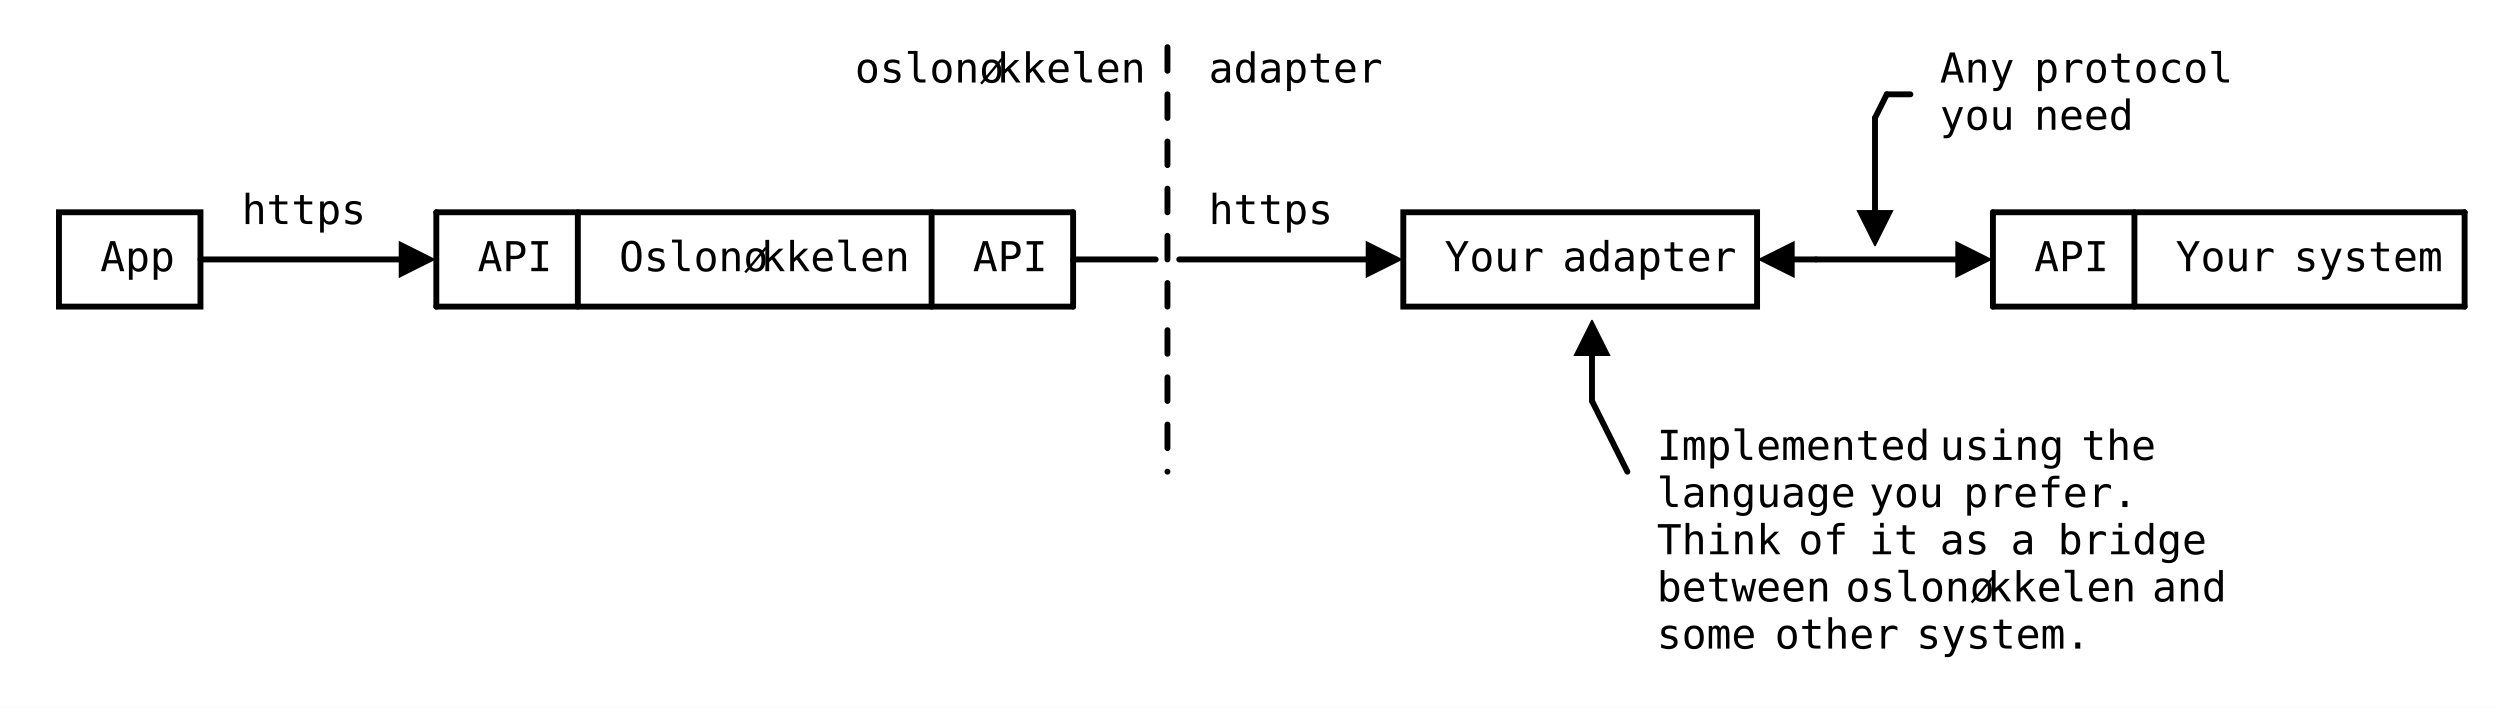
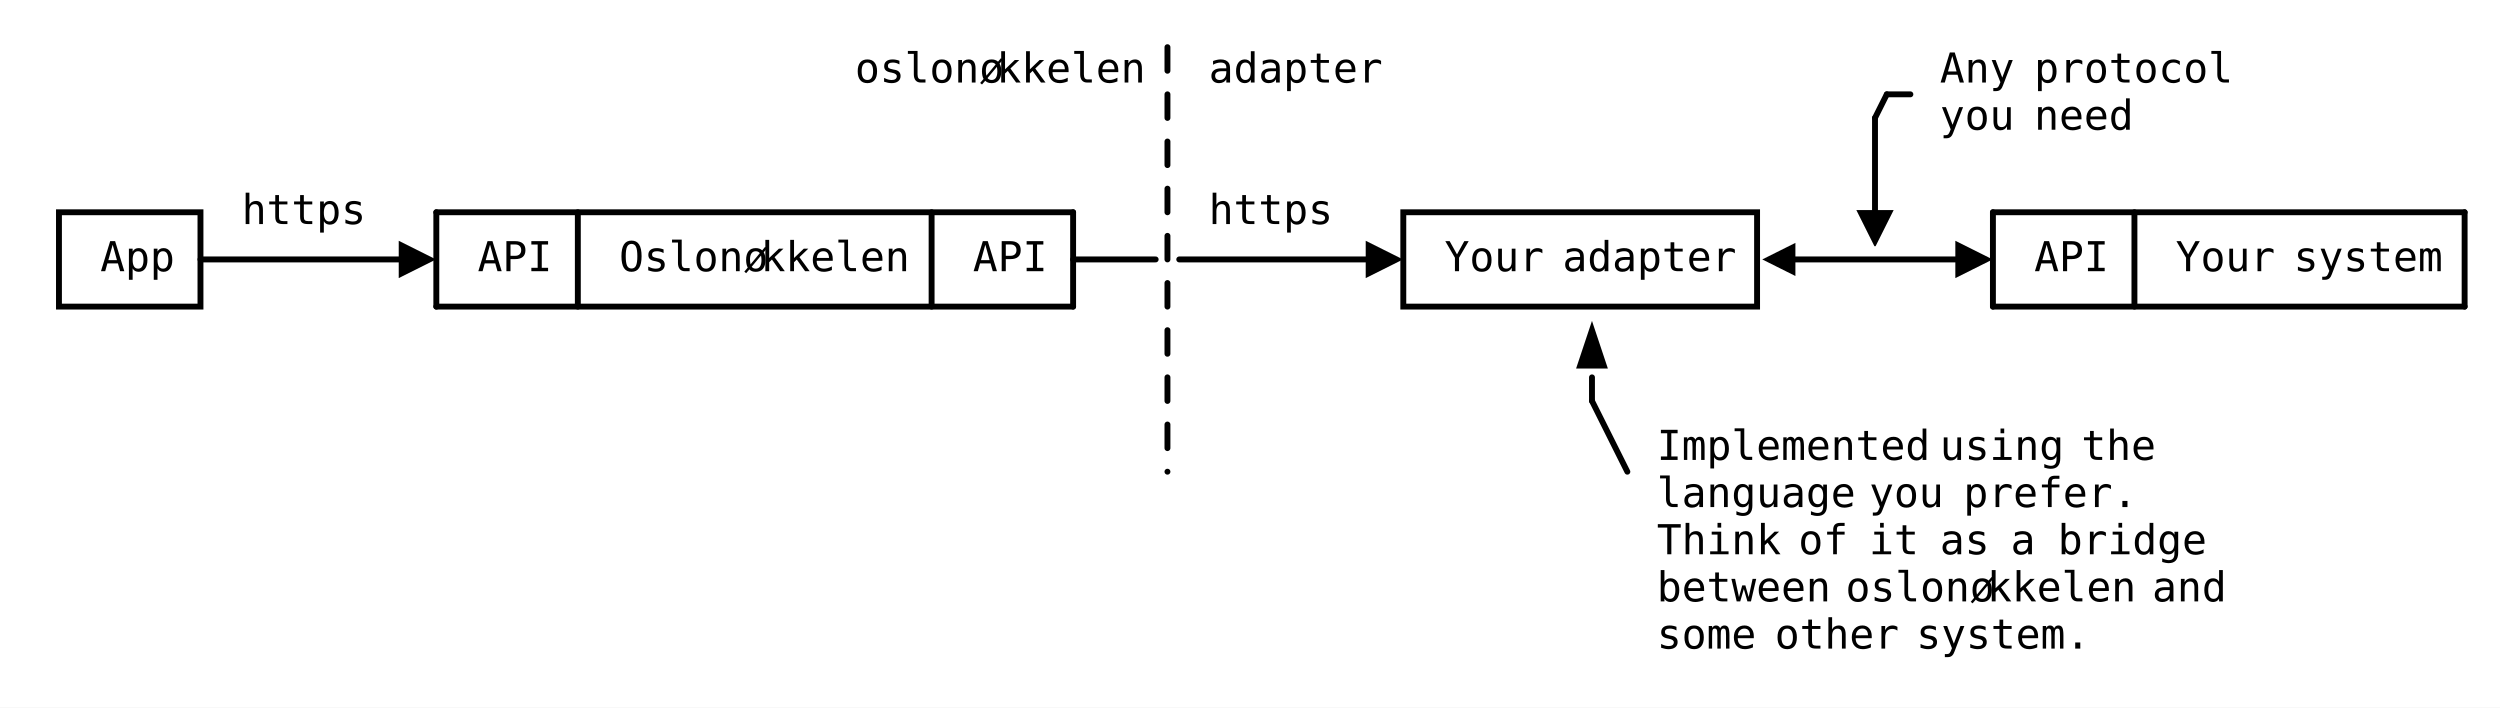
<svg xmlns="http://www.w3.org/2000/svg" height="240" preserveAspectRatio="xMidYMid meet" viewBox="0 0 848 240" width="848">
  <style>line, path, circle,rect,polygon {
                          stroke: black;
                          stroke-width: 2;
                          stroke-opacity: 1;
                          fill-opacity: 1;
                          stroke-linecap: round;
                          stroke-linejoin: miter;
                        }

                    text {
                        fill: black;
                        }
                        rect.backdrop{
                            stroke: none;
                            fill: white;
                        }
                        .broken{
                            stroke-dasharray: 8;
                        }
                        .filled{
                            fill: black;
                        }
                        .bg_filled{
                            fill: white;
                        }
                        .nofill{
                            fill: white;
                        }

                        text {
                         font-family: monospace;
                         font-size: 14px;
                        }

                        .end_marked_arrow{
                            marker-end: url(#arrow);
                         }
                        .start_marked_arrow{
                            marker-start: url(#arrow);
                         }

                        .end_marked_diamond{
                            marker-end: url(#diamond);
                         }
                        .start_marked_diamond{
                            marker-start: url(#diamond);
                         }

                        .end_marked_circle{
                            marker-end: url(#circle);
                         }
                        .start_marked_circle{
                            marker-start: url(#circle);
                         }

                        .end_marked_open_circle{
                            marker-end: url(#open_circle);
                         }
                        .start_marked_open_circle{
                            marker-start: url(#open_circle);
                         }

                        .end_marked_big_open_circle{
                            marker-end: url(#big_open_circle);
                         }
                        .start_marked_big_open_circle{
                            marker-start: url(#big_open_circle);
                         }

                         
                        </style>
  <defs>
    <marker id="arrow" markerHeight="7" markerWidth="7" orient="auto-start-reverse" refX="4" refY="2" viewBox="-2 -2 8 8">
      <polygon points="0,0 0,4 4,2 0,0" />
    </marker>
    <marker id="diamond" markerHeight="7" markerWidth="7" orient="auto-start-reverse" refX="4" refY="2" viewBox="-2 -2 8 8">
      <polygon points="0,2 2,0 4,2 2,4 0,2" />
    </marker>
    <marker id="circle" markerHeight="7" markerWidth="7" orient="auto-start-reverse" refX="4" refY="4" viewBox="0 0 8 8">
      <circle class="filled" cx="4" cy="4" r="2" />
    </marker>
    <marker id="open_circle" markerHeight="7" markerWidth="7" orient="auto-start-reverse" refX="4" refY="4" viewBox="0 0 8 8">
      <circle class="bg_filled" cx="4" cy="4" r="2" />
    </marker>
    <marker id="big_open_circle" markerHeight="7" markerWidth="7" orient="auto-start-reverse" refX="4" refY="4" viewBox="0 0 8 8">
      <circle class="bg_filled" cx="4" cy="4" r="3" />
    </marker>
  </defs>
  <rect class="backdrop" height="240" width="848" x="0" y="0" />
  <rect class="solid nofill" height="32" rx="0" width="48" x="20" y="72" />
  <text x="34" y="92">App</text>
  <rect class="solid nofill" height="32" rx="0" width="120" x="476" y="72" />
  <text x="490" y="92">Your</text>
  <text x="530" y="92">adapter</text>
  <line class="broken" x1="396" x2="396" y1="16" y2="160" />
  <line class="solid end_marked_arrow" x1="636" x2="636" y1="40" y2="80" />
  <text x="82" y="76">https</text>
  <text x="410" y="76">https</text>
  <line class="solid end_marked_arrow" x1="68" x2="144" y1="88" y2="88" />
  <text x="162" y="92">API</text>
  <text x="330" y="92">API</text>
  <line class="solid end_marked_arrow" x1="400" x2="472" y1="88" y2="88" />
-   <line class="solid end_marked_arrow" x1="616" x2="600" y1="88" y2="88" />
-   <line class="solid end_marked_arrow" x1="616" x2="672" y1="88" y2="88" />
+   <polygon class="filled" points="608,84 600,88 608,92" />
+   <line class="solid end_marked_arrow" x1="608" x2="672" y1="88" y2="88" />
  <text x="690" y="92">API</text>
  <text x="738" y="92">Your</text>
  <text x="778" y="92">system</text>
-   <line class="solid end_marked_arrow" x1="540" x2="540" y1="136" y2="112" />
-   <line class="solid" x1="540" x2="552" y1="136" y2="160" />
+   <polygon class="filled" points="536,124 540,112 544,124" />
  <text x="410" y="28">adapter</text>
  <text x="658" y="28">Any</text>
  <text x="658" y="44">you</text>
  <text x="690" y="28">protocol</text>
  <text x="690" y="44">need</text>
  <text x="562" y="156">Implemented</text>
  <text x="658" y="156">using</text>
  <text x="706" y="156">the</text>
  <text x="562" y="172">language</text>
  <text x="634" y="172">you</text>
  <text x="666" y="172">prefer.</text>
  <text x="562" y="188">Think</text>
  <text x="610" y="188">of</text>
  <text x="634" y="188">it</text>
  <text x="658" y="188">as</text>
  <text x="682" y="188">a</text>
  <text x="698" y="188">bridge</text>
  <text x="562" y="204">between</text>
  <text x="730" y="204">and</text>
  <text x="562" y="220">some</text>
  <text x="602" y="220">other</text>
  <text x="650" y="220">system.</text>
  <g>
    <text x="290" y="28">oslonø</text>
    <text x="338" y="28">kkelen</text>
  </g>
  <g>
    <line class="solid" x1="640" x2="648" y1="32" y2="32" />
    <line class="solid" x1="640" x2="636" y1="32" y2="40" />
  </g>
  <g>
    <line class="solid" x1="148" x2="364" y1="72" y2="72" />
    <line class="solid" x1="148" x2="148" y1="72" y2="104" />
    <line class="solid" x1="196" x2="196" y1="72" y2="104" />
    <line class="solid" x1="316" x2="316" y1="72" y2="104" />
    <line class="solid" x1="364" x2="364" y1="72" y2="104" />
    <line class="solid" x1="364" x2="392" y1="88" y2="88" />
    <line class="solid" x1="148" x2="364" y1="104" y2="104" />
  </g>
  <g>
    <line class="solid" x1="676" x2="836" y1="72" y2="72" />
    <line class="solid" x1="676" x2="676" y1="72" y2="104" />
    <line class="solid" x1="724" x2="724" y1="72" y2="104" />
    <line class="solid" x1="836" x2="836" y1="72" y2="104" />
    <line class="solid" x1="676" x2="836" y1="104" y2="104" />
  </g>
  <g>
    <text x="210" y="92">Oslonø</text>
    <text x="258" y="92">kkelen</text>
  </g>
  <g>
+     <line class="solid" x1="540" x2="540" y1="128" y2="136" />
+     <line class="solid" x1="540" x2="552" y1="136" y2="160" />
+   </g>
+   <g>
    <text x="626" y="204">oslonø</text>
    <text x="674" y="204">kkelen</text>
  </g>
</svg>
